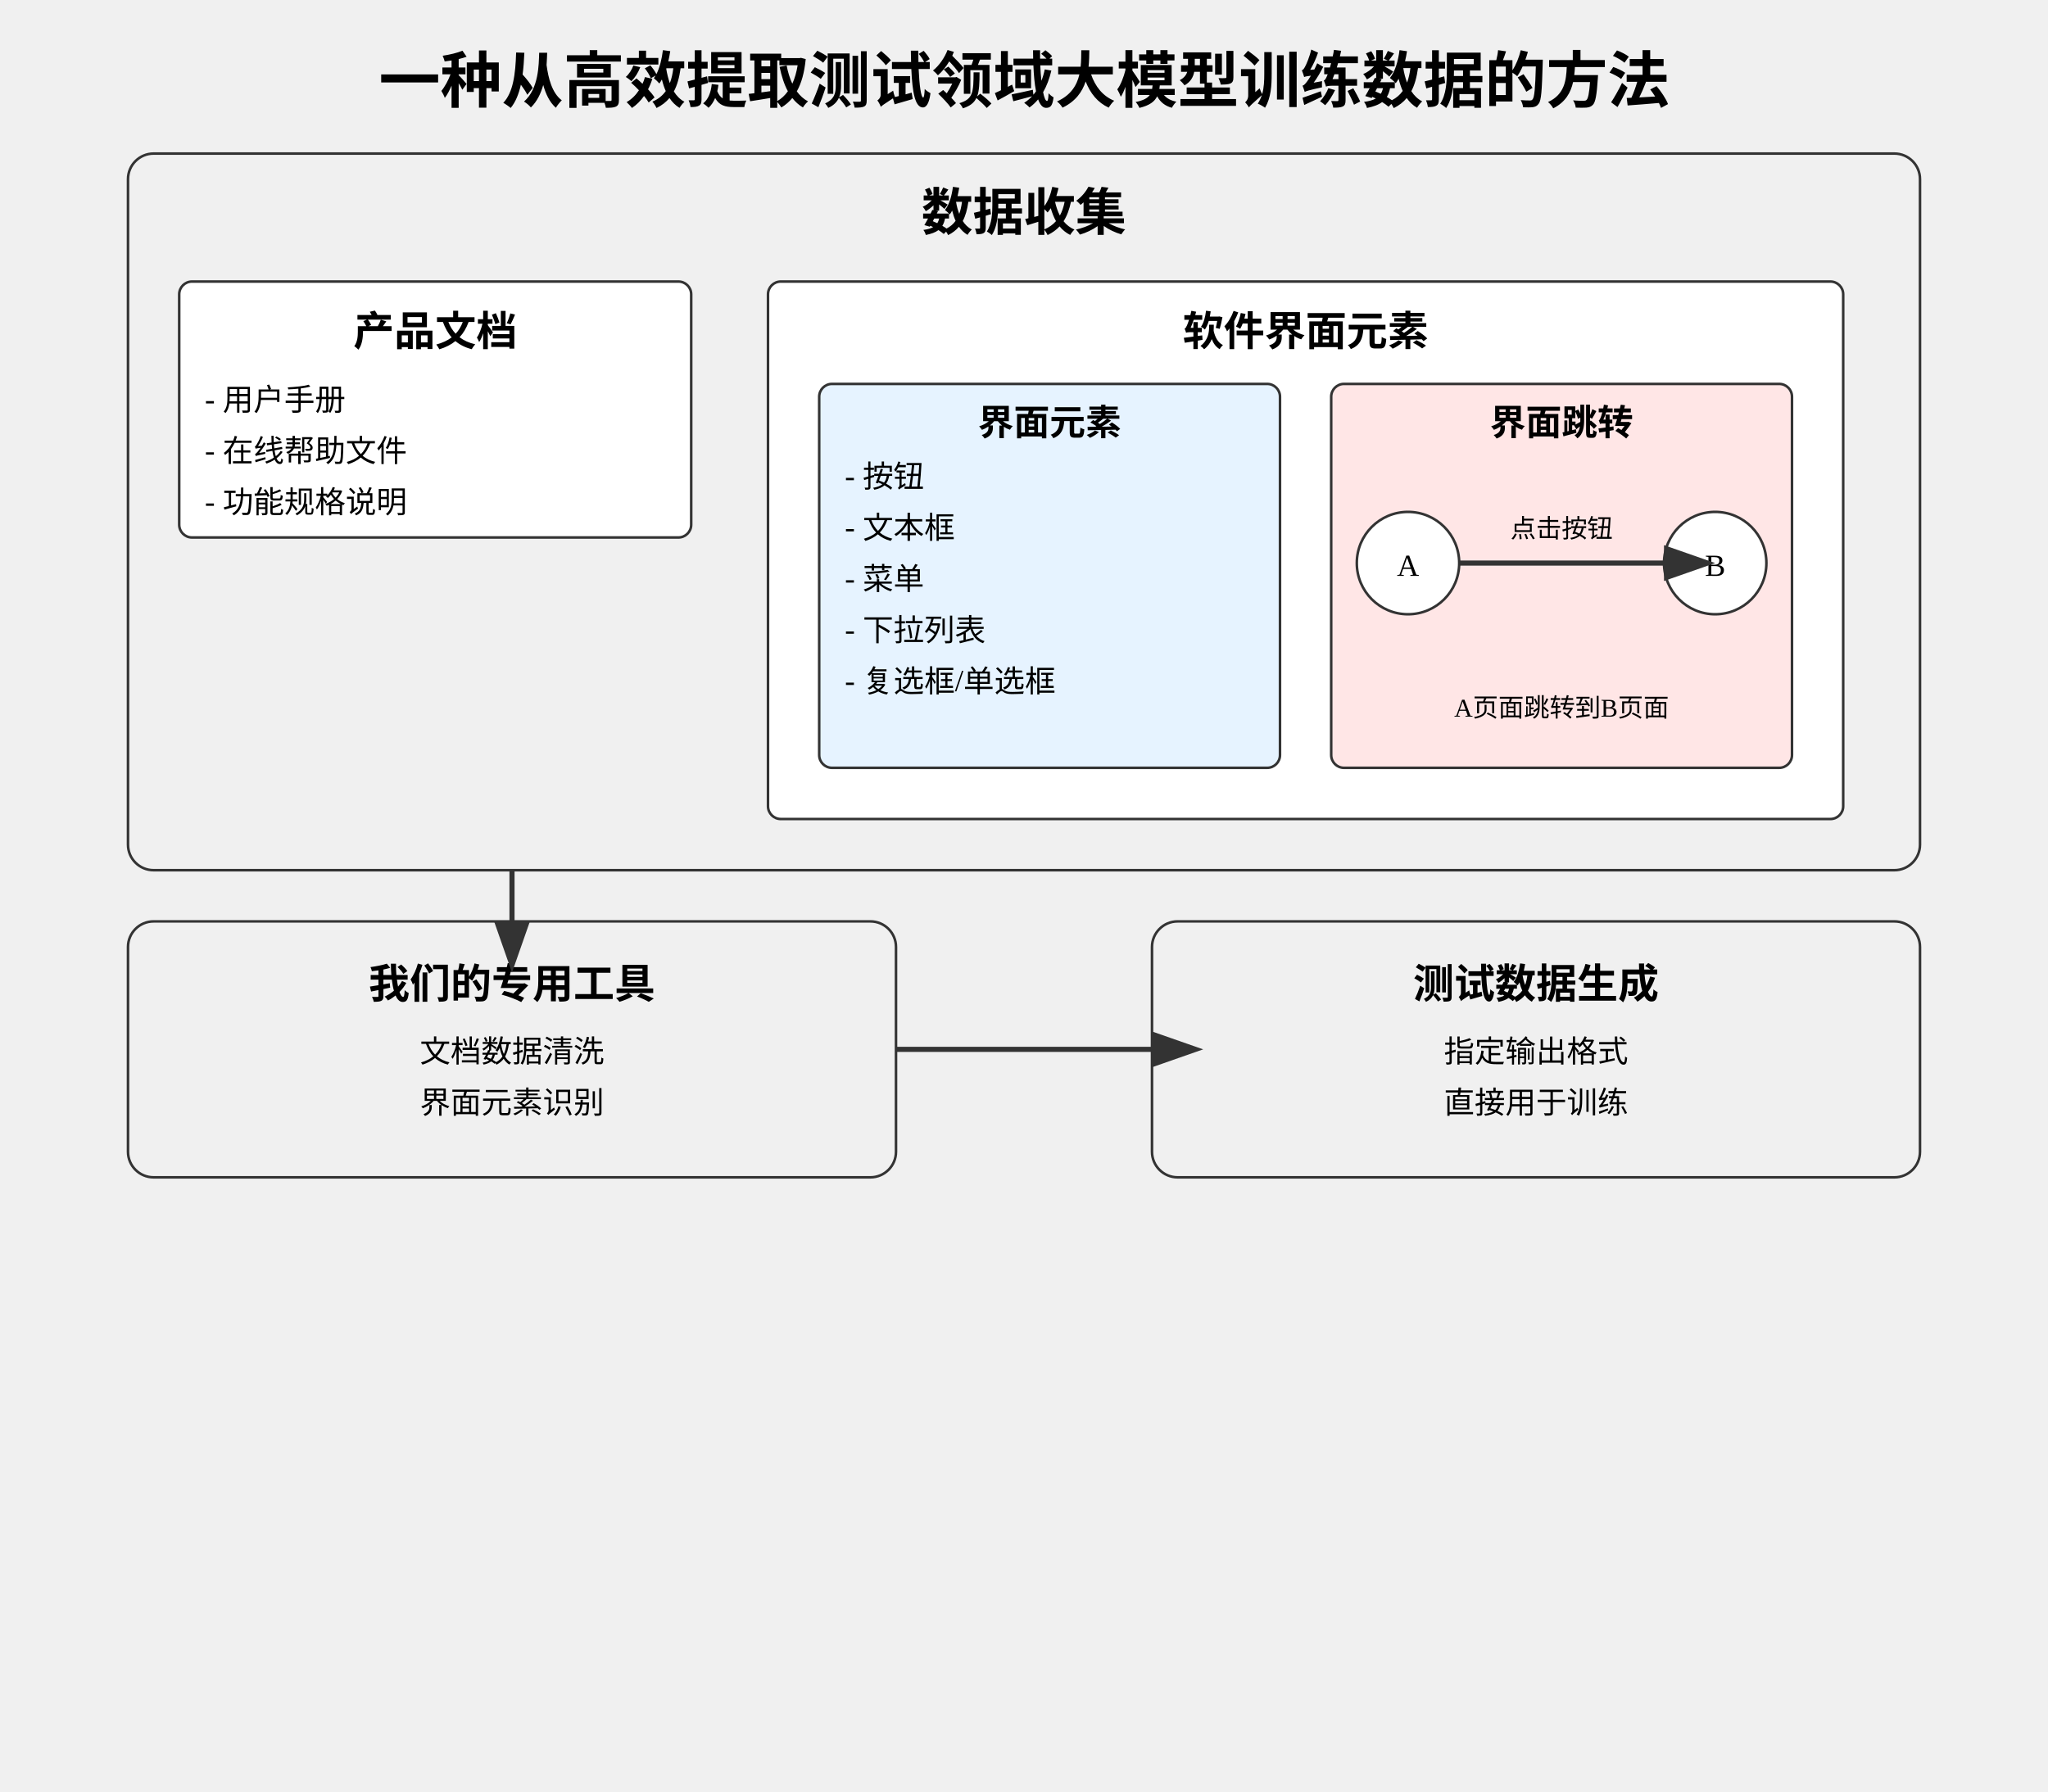
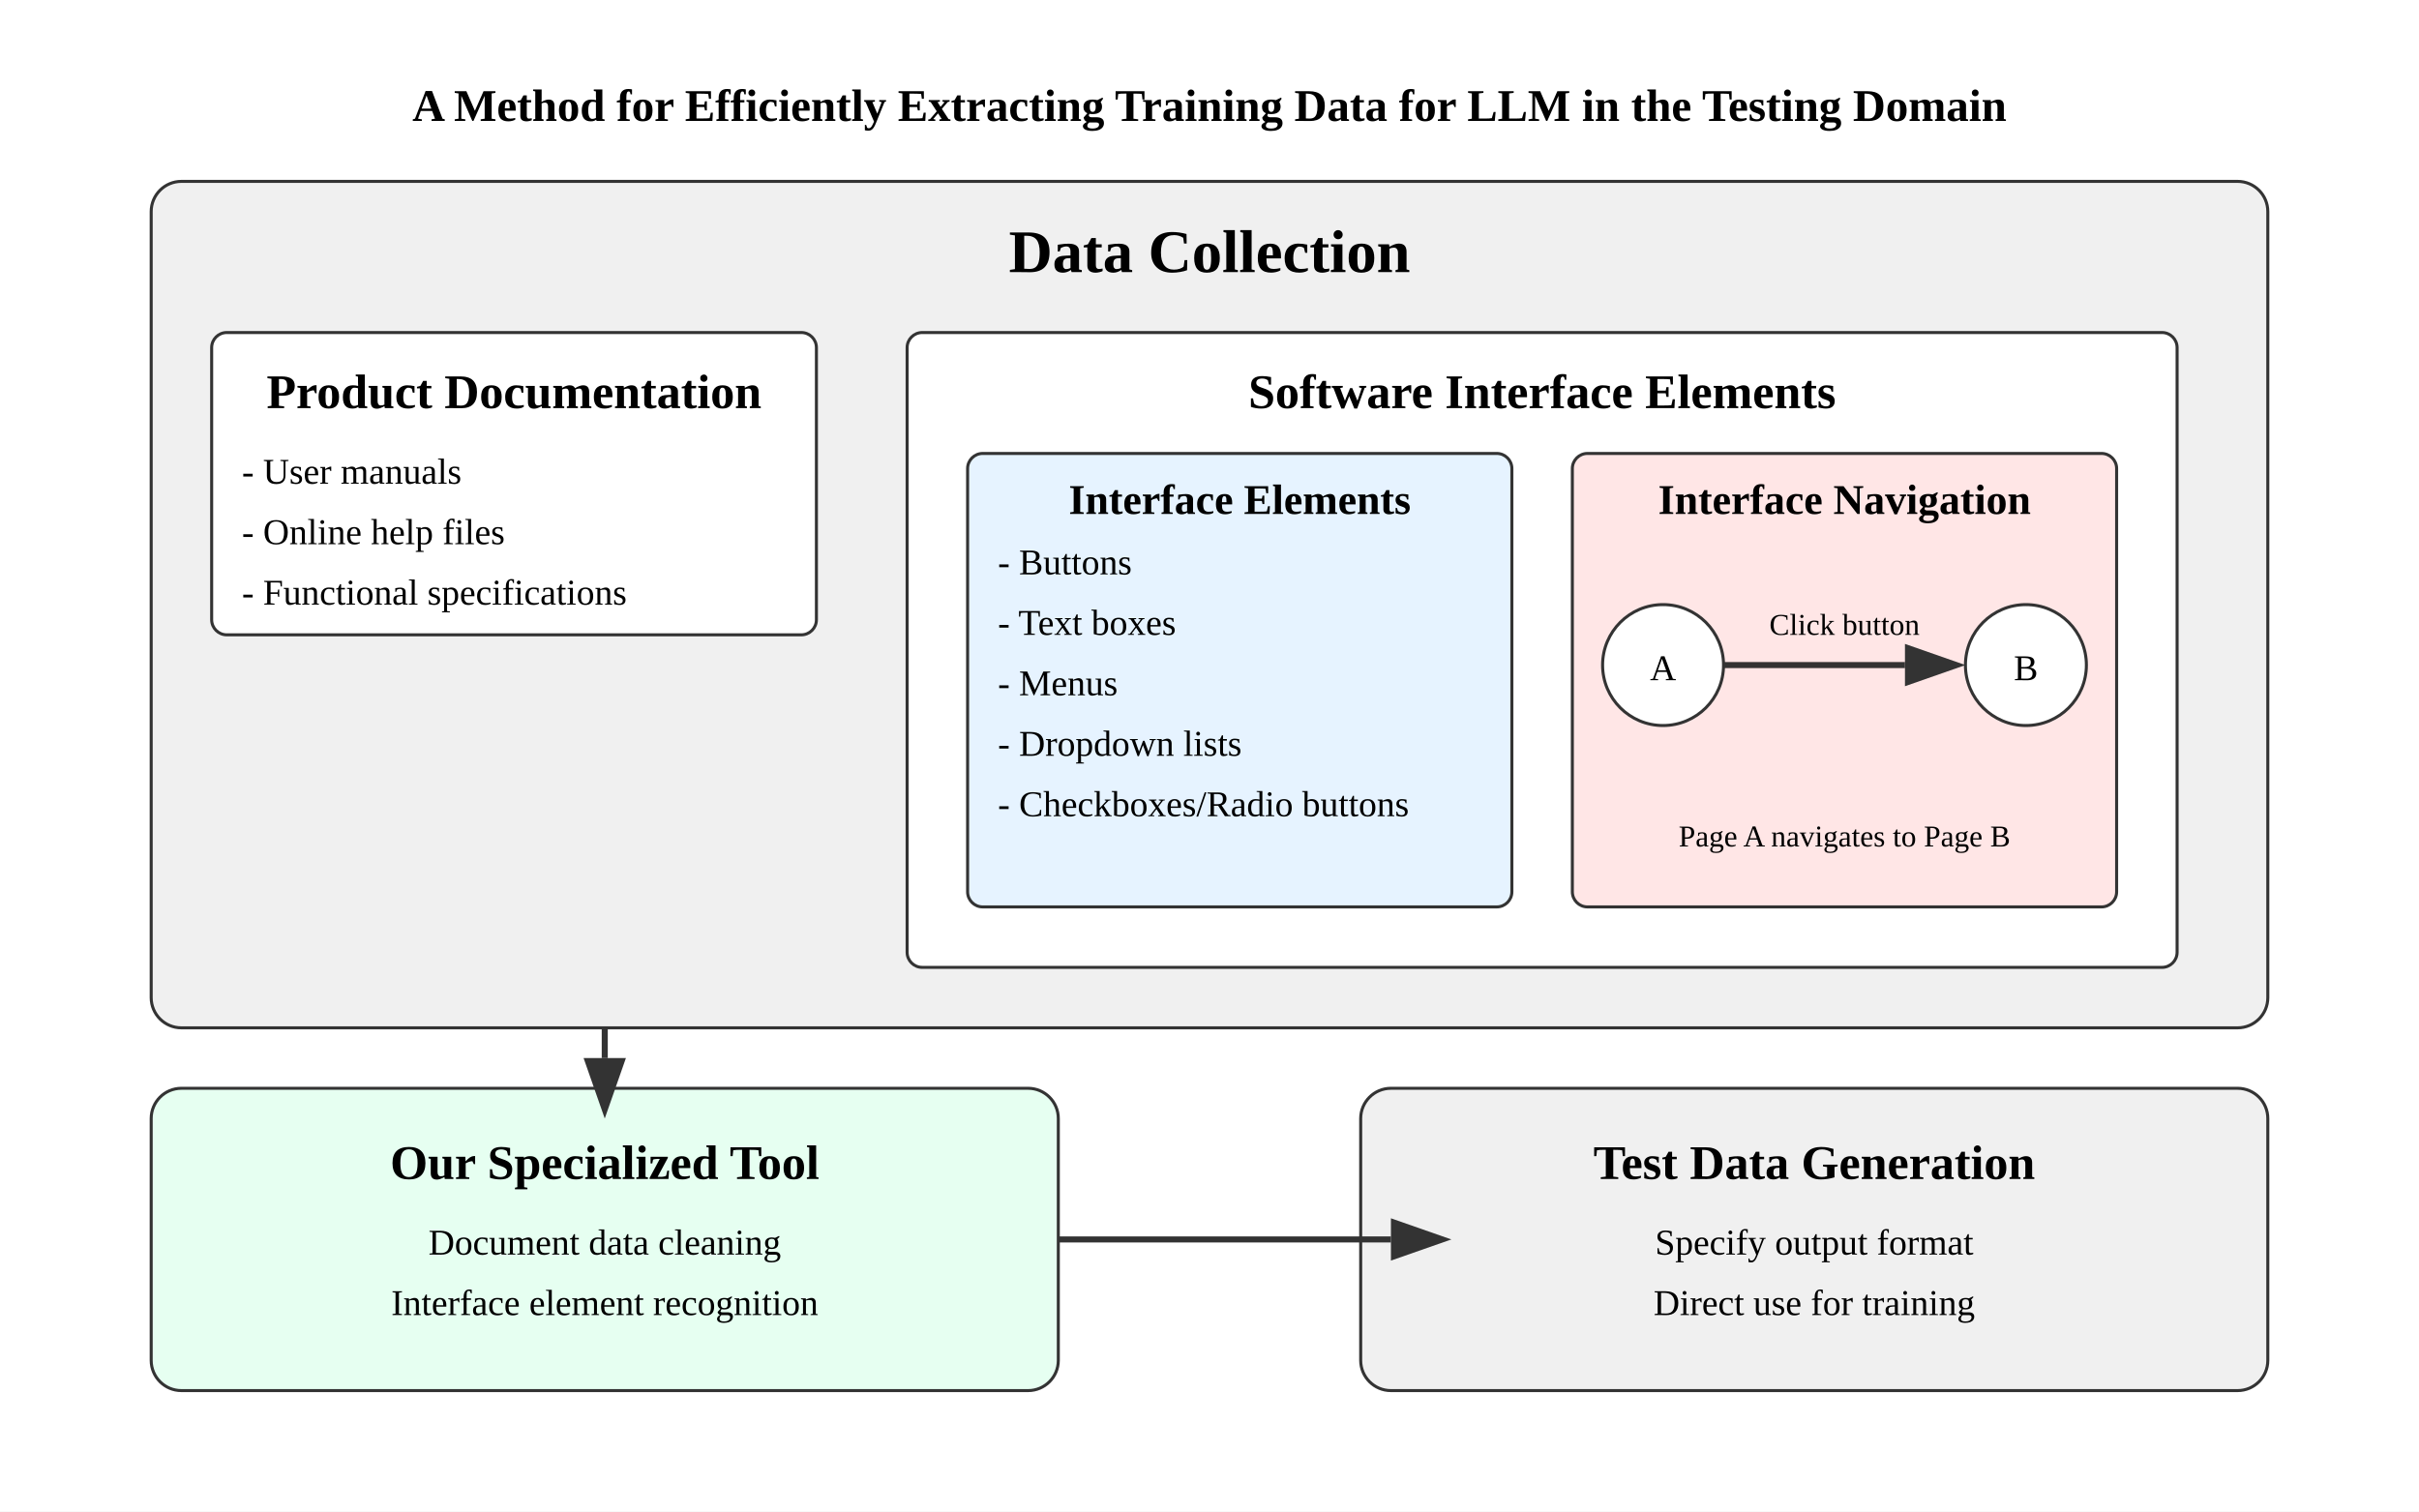
- <svg xmlns="http://www.w3.org/2000/svg" viewBox="0 0 800 700">
+ <svg xmlns="http://www.w3.org/2000/svg" viewBox="0 0 800 500">
  <defs>
    <marker id="arrowhead" markerWidth="10" markerHeight="7" refX="0" refY="3.5" orient="auto">
      <polygon points="0 0, 10 3.5, 0 7" fill="#333" />
    </marker>
  </defs>
-   <text x="400" y="40" font-size="24" text-anchor="middle" font-weight="bold">一种从高效提取测试领域大模型训练数据的方法</text>
+   <rect x="0" y="0" width="800" height="500" fill="#fff" />
+   <text x="400" y="40" font-size="15" text-anchor="middle" font-weight="bold">A Method for Efficiently Extracting Training Data for LLM in the Testing Domain</text>
  <rect x="50" y="60" width="700" height="280" rx="10" ry="10" fill="#f0f0f0" stroke="#333" />
-   <text x="400" y="90" font-size="20" text-anchor="middle" font-weight="bold">数据收集</text>
+   <text x="400" y="90" font-size="20" text-anchor="middle" font-weight="bold">Data Collection</text>
  <rect x="70" y="110" width="200" height="100" rx="5" ry="5" fill="#fff" stroke="#333" />
-   <text x="170" y="135" font-size="16" text-anchor="middle" font-weight="bold">产品文档</text>
-   <text x="80" y="160" font-size="12">- 用户手册</text>
-   <text x="80" y="180" font-size="12">- 在线帮助文件</text>
-   <text x="80" y="200" font-size="12">- 功能规格说明</text>
+   <text x="170" y="135" font-size="16" text-anchor="middle" font-weight="bold">Product Documentation</text>
+   <text x="80" y="160" font-size="12">- User manuals</text>
+   <text x="80" y="180" font-size="12">- Online help files</text>
+   <text x="80" y="200" font-size="12">- Functional specifications</text>
  <rect x="300" y="110" width="420" height="210" rx="5" ry="5" fill="#fff" stroke="#333" />
-   <text x="510" y="135" font-size="16" text-anchor="middle" font-weight="bold">软件界面元素</text>
+   <text x="510" y="135" font-size="16" text-anchor="middle" font-weight="bold">Software Interface Elements</text>
  <rect x="320" y="150" width="180" height="150" rx="5" ry="5" fill="#e6f3ff" stroke="#333" />
-   <text x="410" y="170" font-size="14" text-anchor="middle" font-weight="bold">界面元素</text>
-   <text x="330" y="190" font-size="12">- 按钮</text>
-   <text x="330" y="210" font-size="12">- 文本框</text>
-   <text x="330" y="230" font-size="12">- 菜单</text>
-   <text x="330" y="250" font-size="12">- 下拉列表</text>
-   <text x="330" y="270" font-size="12">- 复选框/单选框</text>
+   <text x="410" y="170" font-size="14" text-anchor="middle" font-weight="bold">Interface Elements</text>
+   <text x="330" y="190" font-size="12">- Buttons</text>
+   <text x="330" y="210" font-size="12">- Text boxes</text>
+   <text x="330" y="230" font-size="12">- Menus</text>
+   <text x="330" y="250" font-size="12">- Dropdown lists</text>
+   <text x="330" y="270" font-size="12">- Checkboxes/Radio buttons</text>
  <rect x="520" y="150" width="180" height="150" rx="5" ry="5" fill="#ffe6e6" stroke="#333" />
-   <text x="610" y="170" font-size="14" text-anchor="middle" font-weight="bold">界面跳转</text>
+   <text x="610" y="170" font-size="14" text-anchor="middle" font-weight="bold">Interface Navigation</text>
  <circle cx="550" cy="220" r="20" fill="#fff" stroke="#333" />
  <text x="550" y="225" font-size="12" text-anchor="middle">A</text>
  <circle cx="670" cy="220" r="20" fill="#fff" stroke="#333" />
  <text x="670" y="225" font-size="12" text-anchor="middle">B</text>
-   <line x1="570" y1="220" x2="650" y2="220" stroke="#333" stroke-width="2" marker-end="url(#arrowhead)" />
-   <text x="610" y="210" font-size="10" text-anchor="middle">点击按钮</text>
-   <text x="610" y="280" font-size="10" text-anchor="middle">A页面跳转到B页面</text>
-   <rect x="50" y="360" width="300" height="100" rx="10" ry="10" fill="#f0f0f0" stroke="#333" />
-   <text x="200" y="390" font-size="16" text-anchor="middle" font-weight="bold">我们的专用工具</text>
-   <text x="200" y="415" font-size="12" text-anchor="middle">文档数据清洗</text>
-   <text x="200" y="435" font-size="12" text-anchor="middle">界面元素识别</text>
+   <line x1="570" y1="220" x2="630" y2="220" stroke="#333" stroke-width="2" marker-end="url(#arrowhead)" />
+   <text x="610" y="210" font-size="10" text-anchor="middle">Click button</text>
+   <text x="610" y="280" font-size="10" text-anchor="middle">Page A navigates to Page B</text>
+   <rect x="50" y="360" width="300" height="100" rx="10" ry="10" fill="#E6FFF1" stroke="#333" />
+   <text x="200" y="390" font-size="16" text-anchor="middle" font-weight="bold">Our Specialized Tool</text>
+   <text x="200" y="415" font-size="12" text-anchor="middle">Document data cleaning</text>
+   <text x="200" y="435" font-size="12" text-anchor="middle">Interface element recognition</text>
  <rect x="450" y="360" width="300" height="100" rx="10" ry="10" fill="#f0f0f0" stroke="#333" />
-   <text x="600" y="390" font-size="16" text-anchor="middle" font-weight="bold">测试数据生成</text>
-   <text x="600" y="415" font-size="12" text-anchor="middle">指定输出格式</text>
-   <text x="600" y="435" font-size="12" text-anchor="middle">直接用于训练</text>
-   <line x1="200" y1="340" x2="200" y2="360" stroke="#333" stroke-width="2" marker-end="url(#arrowhead)" />
-   <line x1="350" y1="410" x2="450" y2="410" stroke="#333" stroke-width="2" marker-end="url(#arrowhead)" />
+   <text x="600" y="390" font-size="16" text-anchor="middle" font-weight="bold">Test Data Generation</text>
+   <text x="600" y="415" font-size="12" text-anchor="middle">Specify output format</text>
+   <text x="600" y="435" font-size="12" text-anchor="middle">Direct use for training</text>
+   <line x1="200" y1="340" x2="200" y2="350" stroke="#333" stroke-width="2" marker-end="url(#arrowhead)" />
+   <line x1="350" y1="410" x2="460" y2="410" stroke="#333" stroke-width="2" marker-end="url(#arrowhead)" />
</svg>
